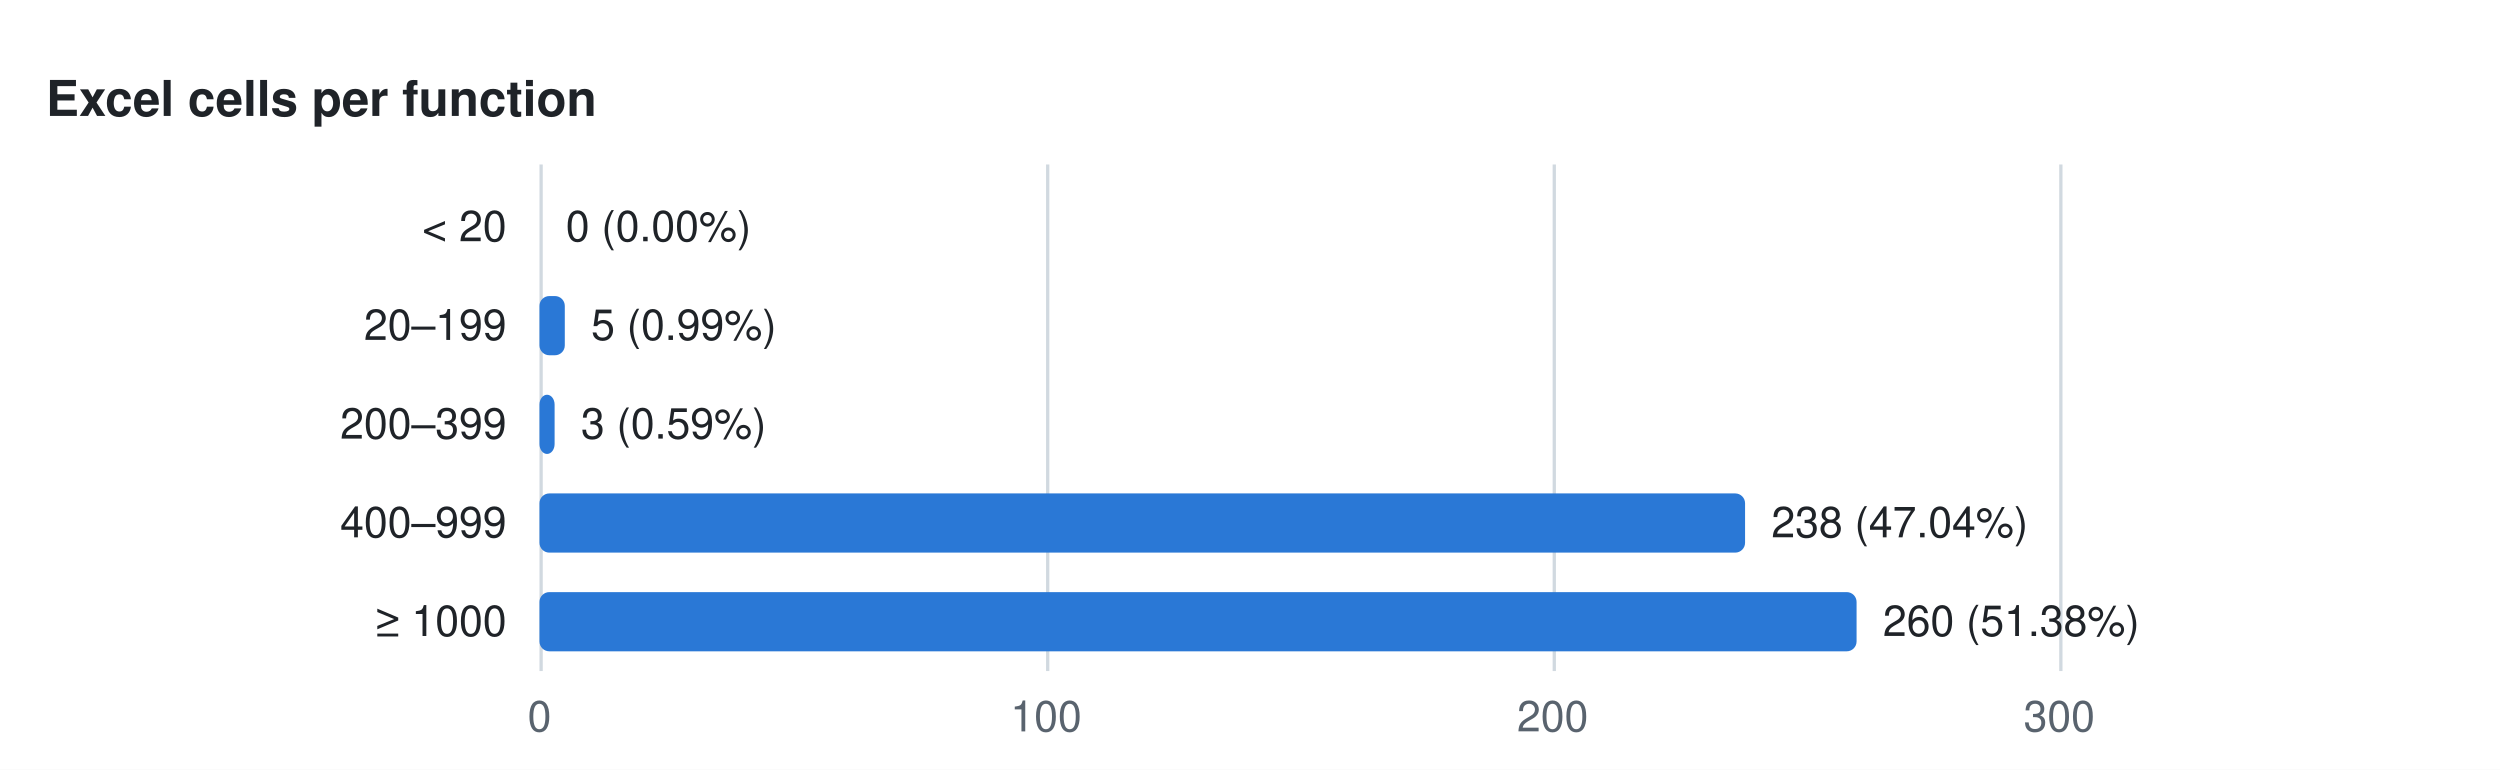
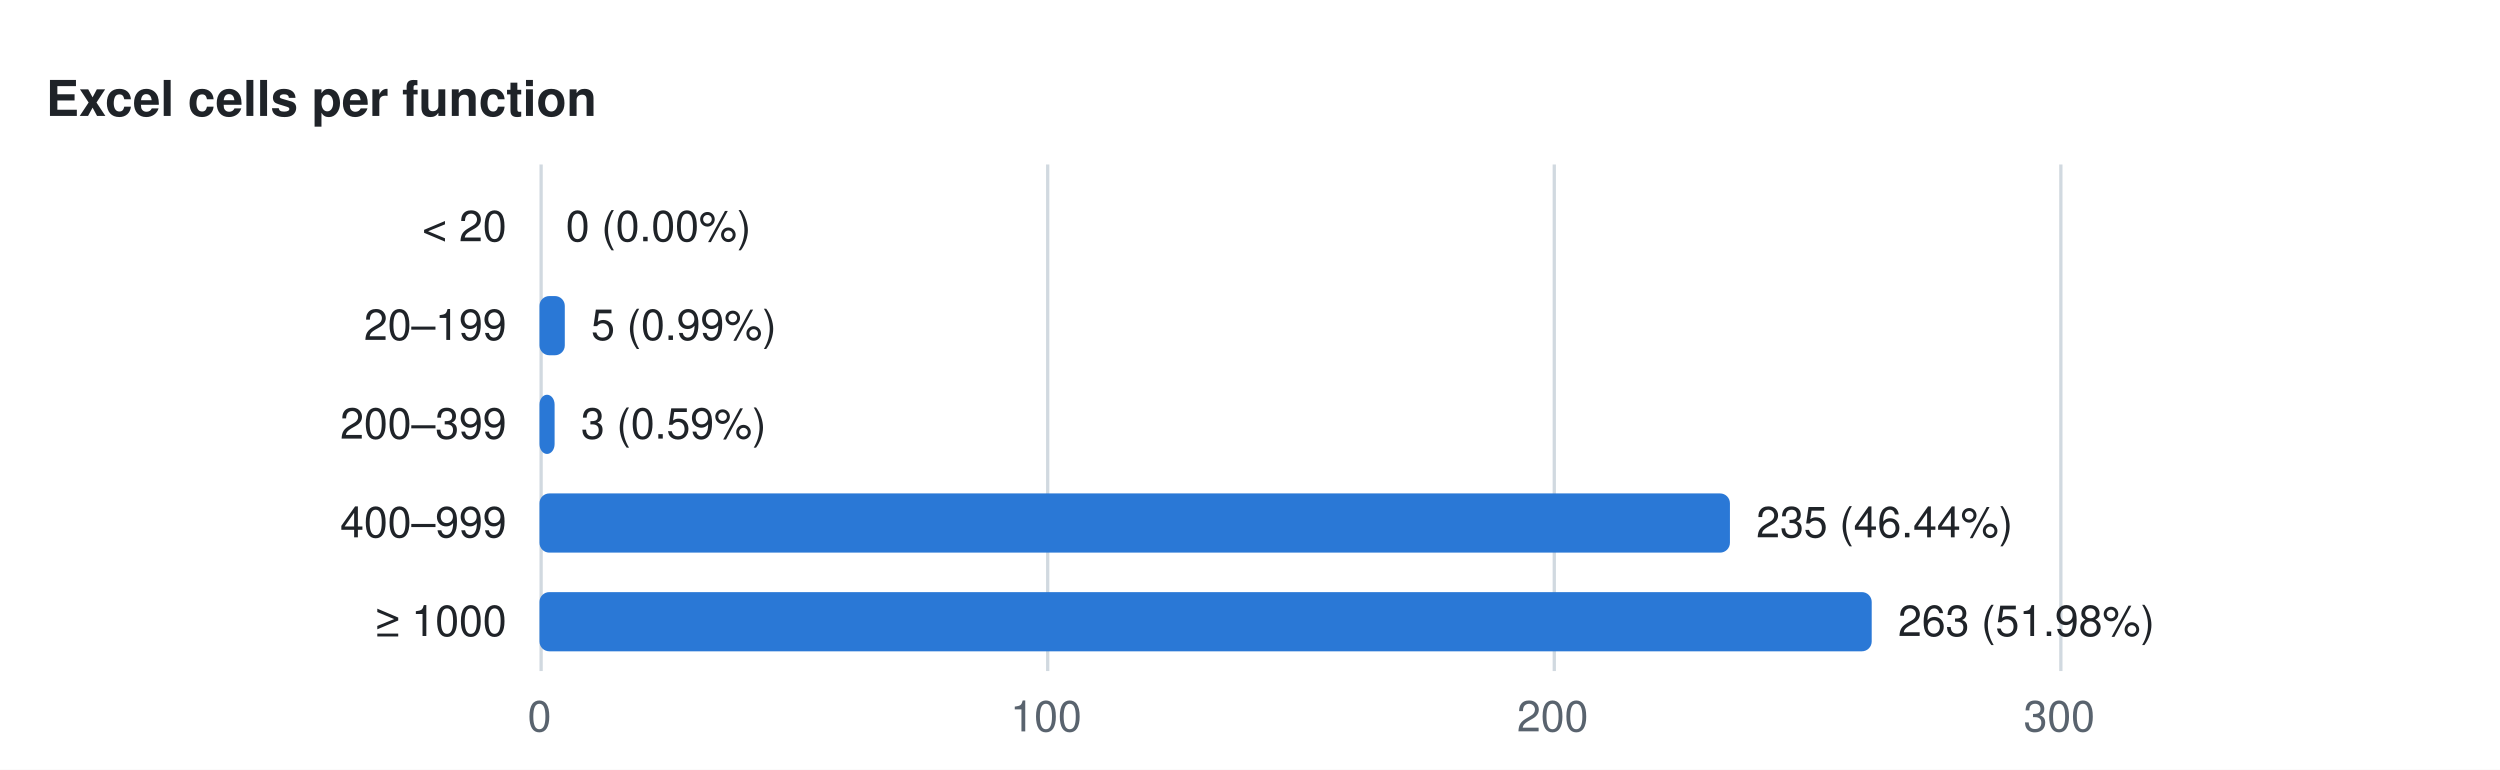
<svg xmlns="http://www.w3.org/2000/svg" width="760" height="234" viewBox="0 0 760 234" role="img" aria-labelledby="t d">
  <style>text{font-family:system-ui,-apple-system,'Segoe UI',Helvetica,Arial,sans-serif;font-size:13px}.title{font-size:15px;font-weight:600}.num{font-variant-numeric:tabular-nums}.bg{fill:#ffffff}.ink{fill:#1f2328}.muted{fill:#59636e}.grid{fill:#d1d9e0}.b-cells{fill:#2a78d6}.in-cells{fill:#000000}@media (prefers-color-scheme: dark){.bg{fill:#0d1117}.ink{fill:#f0f6fc}.muted{fill:#9198a1}.grid{fill:#3d444d}.b-cells{fill:#3987e5}.in-cells{fill:#000000}}</style>
  <rect class="bg" fill="#ffffff" x="0" y="0" width="760" height="234" />
  <g transform="translate(14,14)">
    <text x="0.0" y="16.0" class="ink title" fill="#1f2328" text-anchor="start" dominant-baseline="middle">Excel cells per function</text>
    <rect class="grid" fill="#d1d9e0" x="150.0" y="36" width="1" height="154" />
    <text x="150.0" y="204.0" class="muted num" fill="#59636e" text-anchor="middle" dominant-baseline="middle">0</text>
    <rect class="grid" fill="#d1d9e0" x="304.0" y="36" width="1" height="154" />
    <text x="304.0" y="204.0" class="muted num" fill="#59636e" text-anchor="middle" dominant-baseline="middle">100</text>
    <rect class="grid" fill="#d1d9e0" x="458.0" y="36" width="1" height="154" />
    <text x="458.0" y="204.0" class="muted num" fill="#59636e" text-anchor="middle" dominant-baseline="middle">200</text>
    <rect class="grid" fill="#d1d9e0" x="612.0" y="36" width="1" height="154" />
    <text x="612.0" y="204.0" class="muted num" fill="#59636e" text-anchor="middle" dominant-baseline="middle">300</text>
    <text x="140.0" y="55.0" class="ink" fill="#1f2328" text-anchor="end" dominant-baseline="middle">&lt; 20</text>
    <text x="158.0" y="55.0" class="ink num" fill="#1f2328" text-anchor="start" dominant-baseline="middle">0 (0.00%)</text>
    <text x="140.0" y="85.0" class="ink" fill="#1f2328" text-anchor="end" dominant-baseline="middle">20–199</text>
    <rect class="b-cells" fill="#2a78d6" x="150.0" y="76.0" width="7.7" height="18" rx="3" />
    <text x="165.7" y="85.0" class="ink num" fill="#1f2328" text-anchor="start" dominant-baseline="middle">5 (0.99%)</text>
    <text x="140.0" y="115.0" class="ink" fill="#1f2328" text-anchor="end" dominant-baseline="middle">200–399</text>
    <rect class="b-cells" fill="#2a78d6" x="150.0" y="106.0" width="4.6" height="18" rx="3" />
    <text x="162.6" y="115.0" class="ink num" fill="#1f2328" text-anchor="start" dominant-baseline="middle">3 (0.59%)</text>
    <text x="140.0" y="145.0" class="ink" fill="#1f2328" text-anchor="end" dominant-baseline="middle">400–999</text>
-     <rect class="b-cells" fill="#2a78d6" x="150.0" y="136.0" width="366.5" height="18" rx="3" />
-     <text x="524.5" y="145.0" class="ink num" fill="#1f2328" text-anchor="start" dominant-baseline="middle">238 (47.04%)</text>
+     <rect class="b-cells" fill="#2a78d6" x="150.0" y="136.0" width="361.9" height="18" rx="3" />
+     <text x="519.9" y="145.0" class="ink num" fill="#1f2328" text-anchor="start" dominant-baseline="middle">235 (46.44%)</text>
    <text x="140.0" y="175.0" class="ink" fill="#1f2328" text-anchor="end" dominant-baseline="middle">≥ 1000</text>
-     <rect class="b-cells" fill="#2a78d6" x="150.0" y="166.0" width="400.4" height="18" rx="3" />
-     <text x="558.4" y="175.0" class="ink num" fill="#1f2328" text-anchor="start" dominant-baseline="middle">260 (51.38%)</text>
+     <rect class="b-cells" fill="#2a78d6" x="150.0" y="166.0" width="405.0" height="18" rx="3" />
+     <text x="563.0" y="175.0" class="ink num" fill="#1f2328" text-anchor="start" dominant-baseline="middle">263 (51.98%)</text>
  </g>
</svg>
